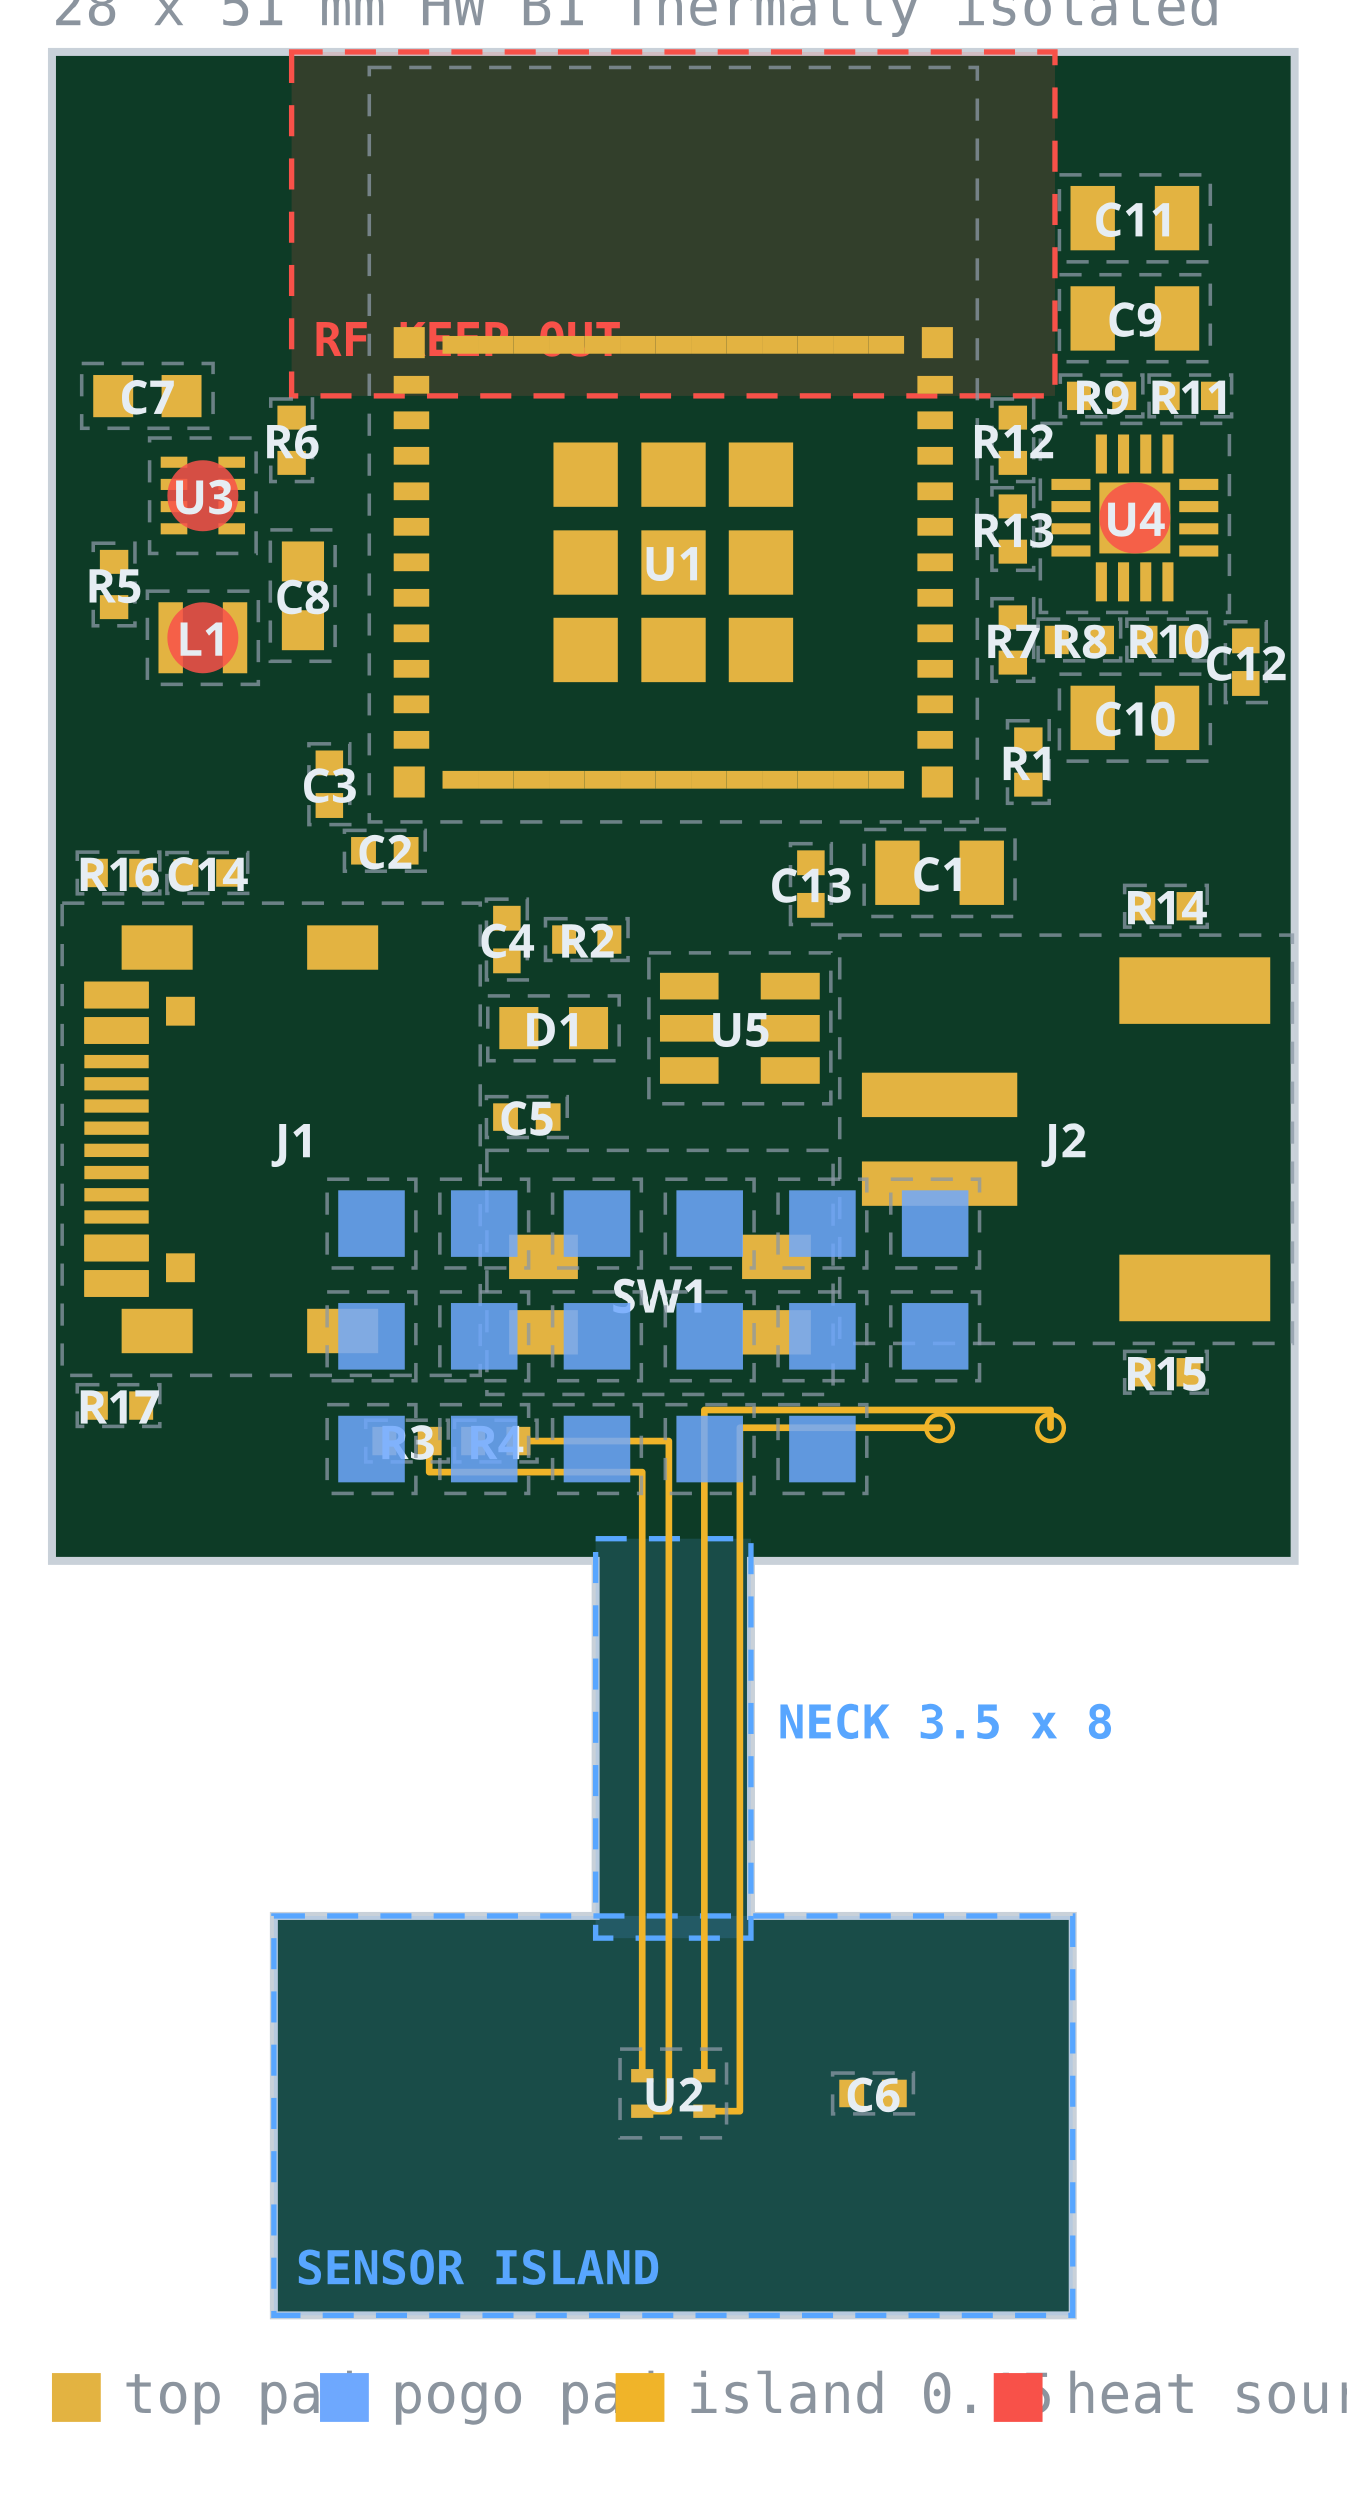
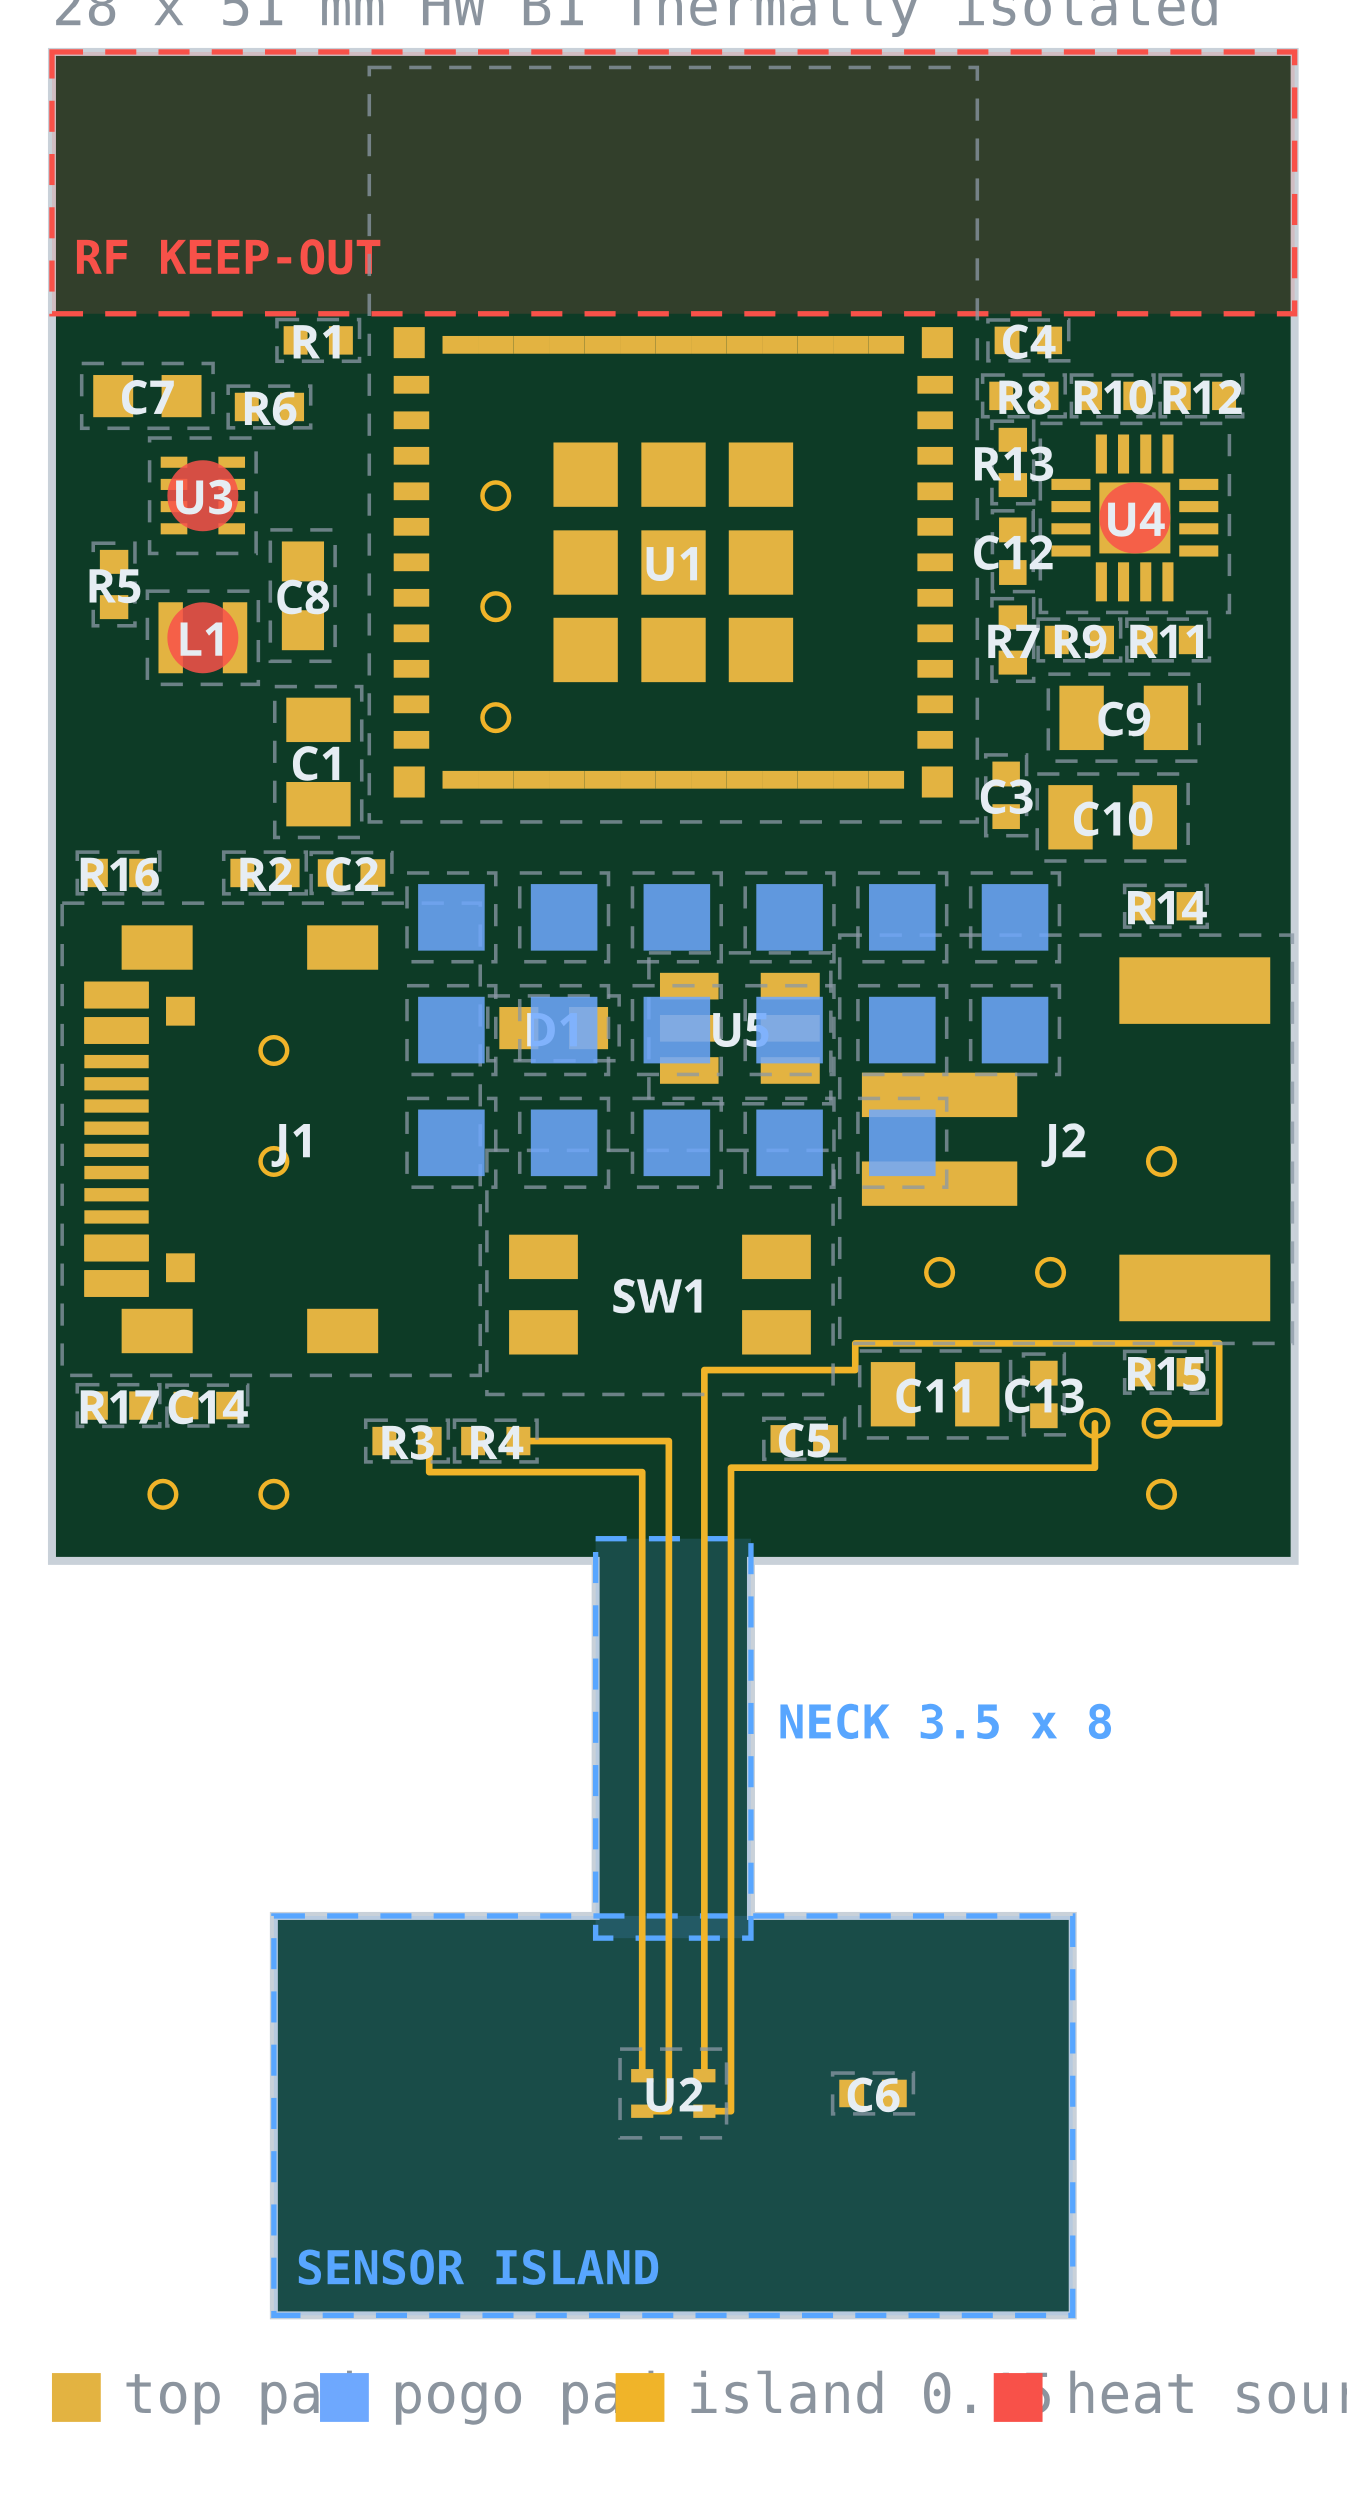
<svg xmlns="http://www.w3.org/2000/svg" viewBox="0 0 30.33 56.33" width="364" height="676" role="img" aria-label="Variant B floorplan">
  <style>
.outline{fill:#0d3b26;stroke:#c9d1d9;stroke-width:.18}
.crtyd{fill:none;stroke:#8b98a5;stroke-width:.08;stroke-dasharray:.5 .4;opacity:.75}
.pad{fill:#e3b341}
.pad-b{fill:#6ea8fe;opacity:.85}
.ref{font:600 1.05px ui-sans-serif,system-ui,sans-serif;fill:#e6edf3;
     text-anchor:middle;dominant-baseline:central}
.dim{font:500 1.25px ui-monospace,ui-sans-serif,monospace;fill:#8b949e}
.tag{font:600 1.05px ui-monospace,monospace;fill:#f85149}
.tagb{font:600 1.05px ui-monospace,monospace;fill:#58a6ff}
.rf{fill:#f85149;fill-opacity:.16;stroke:#f85149;stroke-width:.12;
    stroke-dasharray:.7 .5}
.quiet{fill:#58a6ff;fill-opacity:.16;stroke:#58a6ff;stroke-width:.12;
       stroke-dasharray:.7 .5}
.trk{fill:none;stroke:#f0b429;stroke-width:.15;stroke-linecap:round;
     stroke-linejoin:round}
.via{fill:none;stroke:#f0b429;stroke-width:.1}
.hot{fill:#f85149;opacity:.85}
</style>
  <g transform="translate(1.17,1.17)">
    <polygon class="outline" points="0.00,0.00 28.00,0.00 28.00,34.00 15.75,34.00 15.75,42.00 23.00,42.00 23.00,51.00 5.00,51.00 5.00,42.00 12.25,42.00 12.25,34.00 0.00,34.00" />
-     <rect class="rf" x="5.40" y="0.00" width="17.20" height="7.75" />
-     <text class="tag" x="5.90" y="6.85" style="fill:#f85149">RF KEEP-OUT</text>
+     <rect class="rf" x="0.00" y="0.00" width="28.00" height="5.90" />
+     <text class="tag" x="0.50" y="5.00" style="fill:#f85149">RF KEEP-OUT</text>
    <rect class="quiet" x="5.00" y="42.00" width="18.00" height="9.00" />
    <rect class="quiet" x="12.25" y="33.50" width="3.50" height="9.00" />
    <text class="tagb" x="5.50" y="50.30">SENSOR ISLAND</text>
    <text class="tagb" x="16.35" y="38.00">NECK 3.5 x 8</text>
    <path class="trk" d="M 13.30 45.60 L 13.30 32.00 L 8.50 32.00 L 8.50 31.30" />
    <path class="trk" d="M 13.30 46.40 L 13.90 46.40 L 13.90 31.30 L 10.50 31.30" />
-     <path class="trk" d="M 14.70 46.40 L 15.50 46.40 L 15.50 31.00 L 20.00 31.00" />
-     <path class="trk" d="M 14.70 45.60 L 14.70 30.60 L 22.50 30.60 L 22.50 31.00" />
-     <circle class="via" cx="20.00" cy="31.00" r="0.30" />
-     <circle class="via" cx="22.50" cy="31.00" r="0.30" />
+     <path class="trk" d="M 14.70 46.40 L 15.30 46.40 L 15.30 31.90 L 23.50 31.90 L 23.50 30.90" />
+     <path class="trk" d="M 14.70 45.60 L 14.70 29.70 L 18.10 29.70 L 18.10 29.10 L 26.30 29.10 L 26.30 30.90 L 24.90 30.90" />
+     <circle class="via" cx="23.50" cy="30.90" r="0.30" />
+     <circle class="via" cx="24.90" cy="30.90" r="0.30" />
+     <circle class="via" cx="10.00" cy="10.00" r="0.30" />
+     <circle class="via" cx="10.00" cy="12.50" r="0.30" />
+     <circle class="via" cx="10.00" cy="15.00" r="0.30" />
+     <circle class="via" cx="5.00" cy="22.50" r="0.30" />
+     <circle class="via" cx="5.00" cy="25.00" r="0.30" />
+     <circle class="via" cx="25.00" cy="25.00" r="0.30" />
+     <circle class="via" cx="20.00" cy="27.50" r="0.30" />
+     <circle class="via" cx="22.50" cy="27.50" r="0.30" />
+     <circle class="via" cx="2.50" cy="32.50" r="0.30" />
+     <circle class="via" cx="5.00" cy="32.50" r="0.30" />
+     <circle class="via" cx="25.00" cy="32.50" r="0.30" />
    <rect class="crtyd" x="7.15" y="0.35" width="13.70" height="17.00" />
    <rect class="pad" x="7.70" y="7.30" width="0.80" height="0.40" />
    <rect class="pad" x="7.70" y="8.10" width="0.80" height="0.40" />
    <rect class="pad" x="7.70" y="8.90" width="0.80" height="0.40" />
    <rect class="pad" x="7.70" y="9.70" width="0.80" height="0.40" />
    <rect class="pad" x="7.70" y="10.50" width="0.80" height="0.40" />
    <rect class="pad" x="7.70" y="11.30" width="0.80" height="0.40" />
    <rect class="pad" x="7.70" y="12.10" width="0.80" height="0.40" />
    <rect class="pad" x="7.70" y="12.90" width="0.80" height="0.40" />
    <rect class="pad" x="7.70" y="13.70" width="0.80" height="0.40" />
    <rect class="pad" x="7.70" y="14.50" width="0.80" height="0.40" />
    <rect class="pad" x="7.70" y="15.30" width="0.80" height="0.40" />
    <rect class="pad" x="8.80" y="16.20" width="0.80" height="0.40" />
    <rect class="pad" x="9.60" y="16.20" width="0.80" height="0.40" />
    <rect class="pad" x="10.40" y="16.20" width="0.80" height="0.40" />
    <rect class="pad" x="11.20" y="16.20" width="0.80" height="0.40" />
    <rect class="pad" x="12.00" y="16.20" width="0.80" height="0.40" />
    <rect class="pad" x="12.80" y="16.20" width="0.80" height="0.40" />
    <rect class="pad" x="13.60" y="16.20" width="0.80" height="0.40" />
    <rect class="pad" x="14.40" y="16.20" width="0.80" height="0.40" />
    <rect class="pad" x="15.20" y="16.20" width="0.80" height="0.40" />
    <rect class="pad" x="16.00" y="16.20" width="0.80" height="0.40" />
    <rect class="pad" x="16.80" y="16.20" width="0.80" height="0.40" />
    <rect class="pad" x="17.60" y="16.20" width="0.80" height="0.40" />
    <rect class="pad" x="18.40" y="16.20" width="0.80" height="0.40" />
    <rect class="pad" x="19.50" y="15.30" width="0.80" height="0.40" />
    <rect class="pad" x="19.50" y="14.50" width="0.80" height="0.40" />
    <rect class="pad" x="19.50" y="13.70" width="0.80" height="0.40" />
    <rect class="pad" x="19.50" y="12.90" width="0.80" height="0.40" />
    <rect class="pad" x="19.50" y="12.10" width="0.80" height="0.40" />
    <rect class="pad" x="19.50" y="11.30" width="0.80" height="0.40" />
    <rect class="pad" x="19.50" y="10.50" width="0.80" height="0.40" />
    <rect class="pad" x="19.50" y="9.70" width="0.80" height="0.40" />
    <rect class="pad" x="19.50" y="8.90" width="0.80" height="0.40" />
    <rect class="pad" x="19.50" y="8.10" width="0.80" height="0.40" />
    <rect class="pad" x="19.50" y="7.30" width="0.80" height="0.40" />
    <rect class="pad" x="18.40" y="6.40" width="0.80" height="0.40" />
    <rect class="pad" x="17.60" y="6.40" width="0.80" height="0.40" />
    <rect class="pad" x="16.80" y="6.40" width="0.80" height="0.40" />
    <rect class="pad" x="16.00" y="6.40" width="0.80" height="0.40" />
    <rect class="pad" x="15.20" y="6.40" width="0.80" height="0.40" />
    <rect class="pad" x="14.40" y="6.40" width="0.80" height="0.40" />
    <rect class="pad" x="13.60" y="6.40" width="0.80" height="0.40" />
    <rect class="pad" x="12.80" y="6.40" width="0.80" height="0.40" />
    <rect class="pad" x="12.00" y="6.40" width="0.80" height="0.40" />
    <rect class="pad" x="11.20" y="6.40" width="0.80" height="0.40" />
    <rect class="pad" x="10.40" y="6.40" width="0.80" height="0.40" />
    <rect class="pad" x="9.60" y="6.40" width="0.80" height="0.40" />
    <rect class="pad" x="8.80" y="6.40" width="0.80" height="0.40" />
    <rect class="pad" x="11.30" y="8.80" width="1.45" height="1.45" />
    <rect class="pad" x="11.30" y="10.78" width="1.45" height="1.45" />
    <rect class="pad" x="11.30" y="12.75" width="1.45" height="1.45" />
    <rect class="pad" x="13.28" y="8.80" width="1.45" height="1.45" />
    <rect class="pad" x="13.28" y="10.78" width="1.45" height="1.45" />
    <rect class="pad" x="13.28" y="12.75" width="1.45" height="1.45" />
    <rect class="pad" x="15.25" y="8.80" width="1.45" height="1.45" />
    <rect class="pad" x="15.25" y="10.78" width="1.45" height="1.45" />
    <rect class="pad" x="15.25" y="12.75" width="1.45" height="1.45" />
    <rect class="pad" x="19.60" y="6.20" width="0.70" height="0.70" />
    <rect class="pad" x="19.60" y="16.10" width="0.70" height="0.70" />
    <rect class="pad" x="7.70" y="16.10" width="0.70" height="0.70" />
    <rect class="pad" x="7.70" y="6.20" width="0.70" height="0.70" />
    <text class="ref" x="14.00" y="11.50">U1</text>
    <rect class="crtyd" x="0.23" y="19.18" width="9.42" height="10.64" />
    <rect class="pad" x="2.57" y="27.07" width="0.65" height="0.65" />
    <rect class="pad" x="2.57" y="21.29" width="0.65" height="0.65" />
    <rect class="pad" x="0.73" y="27.45" width="1.45" height="0.60" />
    <rect class="pad" x="0.73" y="26.65" width="1.45" height="0.60" />
    <rect class="pad" x="0.73" y="25.60" width="1.45" height="0.30" />
    <rect class="pad" x="0.73" y="24.60" width="1.45" height="0.30" />
    <rect class="pad" x="0.73" y="24.10" width="1.45" height="0.30" />
    <rect class="pad" x="0.73" y="23.10" width="1.45" height="0.30" />
    <rect class="pad" x="0.73" y="21.75" width="1.45" height="0.60" />
    <rect class="pad" x="0.73" y="20.95" width="1.45" height="0.60" />
    <rect class="pad" x="0.73" y="20.95" width="1.45" height="0.60" />
    <rect class="pad" x="0.73" y="21.75" width="1.45" height="0.60" />
    <rect class="pad" x="0.73" y="22.60" width="1.45" height="0.30" />
    <rect class="pad" x="0.73" y="23.60" width="1.45" height="0.30" />
    <rect class="pad" x="0.73" y="25.10" width="1.45" height="0.30" />
    <rect class="pad" x="0.73" y="26.10" width="1.45" height="0.30" />
    <rect class="pad" x="0.73" y="26.65" width="1.45" height="0.60" />
    <rect class="pad" x="0.73" y="27.45" width="1.45" height="0.60" />
    <rect class="pad" x="1.57" y="28.32" width="1.60" height="1.00" />
    <rect class="pad" x="5.75" y="28.32" width="1.60" height="1.00" />
    <rect class="pad" x="1.57" y="19.68" width="1.60" height="1.00" />
    <rect class="pad" x="5.75" y="19.68" width="1.60" height="1.00" />
    <text class="ref" x="5.50" y="24.50">J1</text>
    <rect class="crtyd" x="17.75" y="19.90" width="10.20" height="9.20" />
    <rect class="pad" x="18.25" y="25.00" width="3.50" height="1.00" />
    <rect class="pad" x="18.25" y="23.00" width="3.50" height="1.00" />
    <rect class="pad" x="24.05" y="27.10" width="3.40" height="1.50" />
    <rect class="pad" x="24.05" y="20.40" width="3.40" height="1.50" />
    <text class="ref" x="22.85" y="24.50">J2</text>
    <rect class="crtyd" x="22.27" y="8.37" width="4.26" height="4.26" />
    <rect class="pad" x="23.68" y="9.78" width="0.64" height="0.64" />
    <rect class="pad" x="23.68" y="10.58" width="0.64" height="0.64" />
    <rect class="pad" x="24.48" y="9.78" width="0.64" height="0.64" />
    <rect class="pad" x="24.48" y="10.58" width="0.64" height="0.64" />
    <rect class="pad" x="22.52" y="9.62" width="0.88" height="0.25" />
    <rect class="pad" x="22.52" y="10.12" width="0.88" height="0.25" />
    <rect class="pad" x="22.52" y="10.62" width="0.88" height="0.25" />
    <rect class="pad" x="22.52" y="11.12" width="0.88" height="0.25" />
    <rect class="pad" x="23.52" y="11.50" width="0.25" height="0.88" />
    <rect class="pad" x="24.02" y="11.50" width="0.25" height="0.88" />
    <rect class="pad" x="24.52" y="11.50" width="0.25" height="0.88" />
    <rect class="pad" x="25.02" y="11.50" width="0.25" height="0.88" />
    <rect class="pad" x="25.40" y="11.12" width="0.88" height="0.25" />
    <rect class="pad" x="25.40" y="10.62" width="0.88" height="0.25" />
    <rect class="pad" x="25.40" y="10.12" width="0.88" height="0.25" />
    <rect class="pad" x="25.40" y="9.62" width="0.88" height="0.25" />
    <rect class="pad" x="25.02" y="8.62" width="0.25" height="0.88" />
    <rect class="pad" x="24.52" y="8.62" width="0.25" height="0.88" />
    <rect class="pad" x="24.02" y="8.62" width="0.25" height="0.88" />
    <rect class="pad" x="23.52" y="8.62" width="0.25" height="0.88" />
    <rect class="pad" x="23.60" y="9.70" width="1.60" height="1.60" />
    <circle class="hot" cx="24.40" cy="10.50" r="0.8" />
    <text class="ref" x="24.40" y="10.50">U4</text>
    <rect class="crtyd" x="2.20" y="8.70" width="2.40" height="2.60" />
    <rect class="pad" x="2.45" y="9.12" width="0.60" height="0.25" />
    <rect class="pad" x="2.45" y="9.62" width="0.60" height="0.25" />
    <rect class="pad" x="2.45" y="10.12" width="0.60" height="0.25" />
    <rect class="pad" x="2.45" y="10.62" width="0.60" height="0.25" />
    <rect class="pad" x="3.75" y="10.62" width="0.60" height="0.25" />
    <rect class="pad" x="3.75" y="10.12" width="0.60" height="0.25" />
    <rect class="pad" x="3.75" y="9.62" width="0.60" height="0.25" />
    <rect class="pad" x="3.75" y="9.12" width="0.60" height="0.25" />
    <circle class="hot" cx="3.40" cy="10.00" r="0.8" />
    <text class="ref" x="3.40" y="10.00">U3</text>
    <rect class="crtyd" x="2.15" y="12.15" width="2.50" height="2.10" />
    <rect class="pad" x="2.40" y="12.40" width="0.55" height="1.60" />
    <rect class="pad" x="3.85" y="12.40" width="0.55" height="1.60" />
    <circle class="hot" cx="3.40" cy="13.20" r="0.8" />
    <text class="ref" x="3.40" y="13.20">L1</text>
    <rect class="crtyd" x="13.45" y="20.30" width="4.10" height="3.40" />
    <rect class="pad" x="13.70" y="20.75" width="1.32" height="0.60" />
    <rect class="pad" x="13.70" y="21.70" width="1.32" height="0.60" />
    <rect class="pad" x="13.70" y="22.65" width="1.32" height="0.60" />
    <rect class="pad" x="15.97" y="22.65" width="1.33" height="0.60" />
    <rect class="pad" x="15.97" y="21.70" width="1.33" height="0.60" />
    <rect class="pad" x="15.97" y="20.75" width="1.33" height="0.60" />
    <text class="ref" x="15.50" y="22.00">U5</text>
    <rect class="crtyd" x="9.80" y="24.75" width="7.80" height="5.50" />
    <rect class="pad" x="10.30" y="26.65" width="1.55" height="1.00" />
    <rect class="pad" x="15.55" y="26.65" width="1.55" height="1.00" />
    <rect class="pad" x="10.30" y="28.35" width="1.55" height="1.00" />
    <rect class="pad" x="15.55" y="28.35" width="1.55" height="1.00" />
    <text class="ref" x="13.70" y="28.00">SW1</text>
    <rect class="crtyd" x="9.82" y="21.27" width="2.96" height="1.46" />
    <rect class="pad" x="10.08" y="21.52" width="0.88" height="0.95" />
    <rect class="pad" x="11.65" y="21.52" width="0.88" height="0.95" />
    <text class="ref" x="11.30" y="22.00">D1</text>
    <rect class="crtyd" x="7.07" y="30.83" width="1.86" height="0.94" />
    <rect class="pad" x="7.22" y="30.98" width="0.54" height="0.64" />
    <rect class="pad" x="8.24" y="30.98" width="0.54" height="0.64" />
    <text class="ref" x="8.00" y="31.30">R3</text>
    <rect class="crtyd" x="9.07" y="30.83" width="1.86" height="0.94" />
    <rect class="pad" x="9.22" y="30.98" width="0.54" height="0.64" />
    <rect class="pad" x="10.24" y="30.98" width="0.54" height="0.64" />
    <text class="ref" x="10.00" y="31.30">R4</text>
    <rect class="crtyd" x="12.80" y="45.00" width="2.40" height="2.00" />
    <rect class="pad" x="13.05" y="45.45" width="0.50" height="0.30" />
    <rect class="pad" x="13.05" y="46.25" width="0.50" height="0.30" />
    <rect class="pad" x="14.45" y="46.25" width="0.50" height="0.30" />
    <rect class="pad" x="14.45" y="45.45" width="0.50" height="0.30" />
    <text class="ref" x="14.00" y="46.00">U2</text>
    <rect class="crtyd" x="17.59" y="45.54" width="1.82" height="0.92" />
    <rect class="pad" x="17.74" y="45.69" width="0.56" height="0.62" />
    <rect class="pad" x="18.70" y="45.69" width="0.56" height="0.62" />
    <text class="ref" x="18.50" y="46.00">C6</text>
-     <rect class="crtyd" x="6.20" y="25.40" width="2.00" height="2.00" />
-     <rect class="pad-b" x="6.45" y="25.65" width="1.50" height="1.50" />
-     <rect class="crtyd" x="8.74" y="25.40" width="2.00" height="2.00" />
-     <rect class="pad-b" x="8.99" y="25.65" width="1.50" height="1.50" />
-     <rect class="crtyd" x="11.28" y="25.40" width="2.00" height="2.00" />
-     <rect class="pad-b" x="11.53" y="25.65" width="1.50" height="1.50" />
-     <rect class="crtyd" x="13.82" y="25.40" width="2.00" height="2.00" />
-     <rect class="pad-b" x="14.07" y="25.65" width="1.50" height="1.50" />
-     <rect class="crtyd" x="16.36" y="25.40" width="2.00" height="2.00" />
-     <rect class="pad-b" x="16.61" y="25.65" width="1.50" height="1.50" />
-     <rect class="crtyd" x="18.90" y="25.40" width="2.00" height="2.00" />
-     <rect class="pad-b" x="19.15" y="25.65" width="1.50" height="1.50" />
-     <rect class="crtyd" x="6.20" y="27.94" width="2.00" height="2.00" />
-     <rect class="pad-b" x="6.45" y="28.19" width="1.50" height="1.50" />
-     <rect class="crtyd" x="8.74" y="27.94" width="2.00" height="2.00" />
-     <rect class="pad-b" x="8.99" y="28.19" width="1.50" height="1.50" />
-     <rect class="crtyd" x="11.28" y="27.94" width="2.00" height="2.00" />
-     <rect class="pad-b" x="11.53" y="28.19" width="1.50" height="1.50" />
-     <rect class="crtyd" x="13.82" y="27.94" width="2.00" height="2.00" />
-     <rect class="pad-b" x="14.07" y="28.19" width="1.50" height="1.50" />
-     <rect class="crtyd" x="16.36" y="27.94" width="2.00" height="2.00" />
-     <rect class="pad-b" x="16.61" y="28.19" width="1.50" height="1.50" />
-     <rect class="crtyd" x="18.90" y="27.94" width="2.00" height="2.00" />
-     <rect class="pad-b" x="19.15" y="28.19" width="1.50" height="1.50" />
-     <rect class="crtyd" x="6.20" y="30.48" width="2.00" height="2.00" />
-     <rect class="pad-b" x="6.45" y="30.73" width="1.50" height="1.50" />
-     <rect class="crtyd" x="8.74" y="30.48" width="2.00" height="2.00" />
-     <rect class="pad-b" x="8.99" y="30.73" width="1.50" height="1.50" />
-     <rect class="crtyd" x="11.28" y="30.48" width="2.00" height="2.00" />
-     <rect class="pad-b" x="11.53" y="30.73" width="1.50" height="1.50" />
-     <rect class="crtyd" x="13.82" y="30.48" width="2.00" height="2.00" />
-     <rect class="pad-b" x="14.07" y="30.73" width="1.50" height="1.50" />
-     <rect class="crtyd" x="16.36" y="30.48" width="2.00" height="2.00" />
-     <rect class="pad-b" x="16.61" y="30.73" width="1.50" height="1.50" />
-     <rect class="crtyd" x="18.30" y="17.52" width="3.40" height="1.96" />
-     <rect class="pad" x="18.55" y="17.77" width="1.00" height="1.45" />
-     <rect class="pad" x="20.45" y="17.77" width="1.00" height="1.45" />
-     <text class="ref" x="20.00" y="18.50">C1</text>
-     <rect class="crtyd" x="6.59" y="17.54" width="1.82" height="0.92" />
-     <rect class="pad" x="6.74" y="17.69" width="0.56" height="0.62" />
-     <rect class="pad" x="7.70" y="17.69" width="0.56" height="0.62" />
-     <text class="ref" x="7.50" y="18.00">C2</text>
-     <rect class="crtyd" x="5.79" y="15.59" width="0.92" height="1.82" />
-     <rect class="pad" x="5.94" y="16.70" width="0.62" height="0.56" />
-     <rect class="pad" x="5.94" y="15.74" width="0.62" height="0.56" />
-     <text class="ref" x="6.25" y="16.50">C3</text>
-     <rect class="crtyd" x="21.53" y="15.07" width="0.94" height="1.86" />
-     <rect class="pad" x="21.68" y="16.24" width="0.64" height="0.54" />
-     <rect class="pad" x="21.68" y="15.22" width="0.64" height="0.54" />
-     <text class="ref" x="22.00" y="16.00">R1</text>
-     <rect class="crtyd" x="9.79" y="19.09" width="0.92" height="1.82" />
-     <rect class="pad" x="9.94" y="20.20" width="0.62" height="0.56" />
-     <rect class="pad" x="9.94" y="19.24" width="0.62" height="0.56" />
-     <text class="ref" x="10.25" y="20.00">C4</text>
-     <rect class="crtyd" x="9.79" y="23.54" width="1.82" height="0.92" />
-     <rect class="pad" x="9.94" y="23.69" width="0.56" height="0.62" />
-     <rect class="pad" x="10.90" y="23.69" width="0.56" height="0.62" />
-     <text class="ref" x="10.70" y="24.00">C5</text>
-     <rect class="crtyd" x="11.12" y="19.53" width="1.86" height="0.94" />
-     <rect class="pad" x="11.27" y="19.68" width="0.54" height="0.64" />
-     <rect class="pad" x="12.29" y="19.68" width="0.54" height="0.64" />
-     <text class="ref" x="12.05" y="20.00">R2</text>
+     <rect class="crtyd" x="8.00" y="18.50" width="2.00" height="2.00" />
+     <rect class="pad-b" x="8.25" y="18.75" width="1.50" height="1.50" />
+     <rect class="crtyd" x="10.54" y="18.50" width="2.00" height="2.00" />
+     <rect class="pad-b" x="10.79" y="18.75" width="1.50" height="1.50" />
+     <rect class="crtyd" x="13.08" y="18.50" width="2.00" height="2.00" />
+     <rect class="pad-b" x="13.33" y="18.75" width="1.50" height="1.50" />
+     <rect class="crtyd" x="15.62" y="18.50" width="2.00" height="2.00" />
+     <rect class="pad-b" x="15.87" y="18.75" width="1.50" height="1.50" />
+     <rect class="crtyd" x="18.16" y="18.50" width="2.00" height="2.00" />
+     <rect class="pad-b" x="18.41" y="18.75" width="1.50" height="1.50" />
+     <rect class="crtyd" x="20.70" y="18.50" width="2.00" height="2.00" />
+     <rect class="pad-b" x="20.95" y="18.75" width="1.50" height="1.50" />
+     <rect class="crtyd" x="8.00" y="21.04" width="2.00" height="2.00" />
+     <rect class="pad-b" x="8.25" y="21.29" width="1.50" height="1.50" />
+     <rect class="crtyd" x="10.54" y="21.04" width="2.00" height="2.00" />
+     <rect class="pad-b" x="10.79" y="21.29" width="1.50" height="1.50" />
+     <rect class="crtyd" x="13.08" y="21.04" width="2.00" height="2.00" />
+     <rect class="pad-b" x="13.33" y="21.29" width="1.50" height="1.50" />
+     <rect class="crtyd" x="15.62" y="21.04" width="2.00" height="2.00" />
+     <rect class="pad-b" x="15.87" y="21.29" width="1.50" height="1.50" />
+     <rect class="crtyd" x="18.16" y="21.04" width="2.00" height="2.00" />
+     <rect class="pad-b" x="18.41" y="21.29" width="1.50" height="1.50" />
+     <rect class="crtyd" x="20.70" y="21.04" width="2.00" height="2.00" />
+     <rect class="pad-b" x="20.95" y="21.29" width="1.50" height="1.50" />
+     <rect class="crtyd" x="8.00" y="23.58" width="2.00" height="2.00" />
+     <rect class="pad-b" x="8.25" y="23.83" width="1.50" height="1.50" />
+     <rect class="crtyd" x="10.54" y="23.58" width="2.00" height="2.00" />
+     <rect class="pad-b" x="10.79" y="23.83" width="1.50" height="1.50" />
+     <rect class="crtyd" x="13.08" y="23.58" width="2.00" height="2.00" />
+     <rect class="pad-b" x="13.33" y="23.83" width="1.50" height="1.50" />
+     <rect class="crtyd" x="15.62" y="23.58" width="2.00" height="2.00" />
+     <rect class="pad-b" x="15.87" y="23.83" width="1.50" height="1.50" />
+     <rect class="crtyd" x="18.16" y="23.58" width="2.00" height="2.00" />
+     <rect class="pad-b" x="18.41" y="23.83" width="1.50" height="1.50" />
+     <rect class="crtyd" x="5.02" y="14.30" width="1.96" height="3.40" />
+     <rect class="pad" x="5.28" y="16.45" width="1.45" height="1.00" />
+     <rect class="pad" x="5.28" y="14.55" width="1.45" height="1.00" />
+     <text class="ref" x="6.00" y="16.00">C1</text>
+     <rect class="crtyd" x="5.84" y="18.04" width="1.82" height="0.92" />
+     <rect class="pad" x="5.99" y="18.19" width="0.56" height="0.62" />
+     <rect class="pad" x="6.95" y="18.19" width="0.56" height="0.62" />
+     <text class="ref" x="6.75" y="18.50">C2</text>
+     <rect class="crtyd" x="21.04" y="15.84" width="0.92" height="1.82" />
+     <rect class="pad" x="21.19" y="16.95" width="0.62" height="0.56" />
+     <rect class="pad" x="21.19" y="15.99" width="0.62" height="0.56" />
+     <text class="ref" x="21.50" y="16.75">C3</text>
+     <rect class="crtyd" x="5.07" y="6.03" width="1.86" height="0.94" />
+     <rect class="pad" x="5.22" y="6.18" width="0.54" height="0.64" />
+     <rect class="pad" x="6.24" y="6.18" width="0.54" height="0.64" />
+     <text class="ref" x="6.00" y="6.50">R1</text>
+     <rect class="crtyd" x="21.09" y="6.04" width="1.82" height="0.92" />
+     <rect class="pad" x="21.24" y="6.19" width="0.56" height="0.62" />
+     <rect class="pad" x="22.20" y="6.19" width="0.56" height="0.62" />
+     <text class="ref" x="22.00" y="6.50">C4</text>
+     <rect class="crtyd" x="16.04" y="30.79" width="1.82" height="0.92" />
+     <rect class="pad" x="16.19" y="30.94" width="0.56" height="0.62" />
+     <rect class="pad" x="17.15" y="30.94" width="0.56" height="0.62" />
+     <text class="ref" x="16.95" y="31.25">C5</text>
+     <rect class="crtyd" x="3.87" y="18.03" width="1.86" height="0.94" />
+     <rect class="pad" x="4.02" y="18.18" width="0.54" height="0.64" />
+     <rect class="pad" x="5.04" y="18.18" width="0.54" height="0.64" />
+     <text class="ref" x="4.80" y="18.50">R2</text>
    <rect class="crtyd" x="0.67" y="7.02" width="2.96" height="1.46" />
    <rect class="pad" x="0.93" y="7.28" width="0.90" height="0.95" />
    <rect class="pad" x="2.47" y="7.28" width="0.90" height="0.95" />
    <text class="ref" x="2.15" y="7.75">C7</text>
    <rect class="crtyd" x="4.92" y="10.77" width="1.46" height="2.96" />
    <rect class="pad" x="5.18" y="12.58" width="0.95" height="0.90" />
    <rect class="pad" x="5.18" y="11.03" width="0.95" height="0.90" />
    <text class="ref" x="5.65" y="12.25">C8</text>
    <rect class="crtyd" x="0.93" y="11.07" width="0.94" height="1.86" />
    <rect class="pad" x="1.08" y="12.24" width="0.64" height="0.54" />
    <rect class="pad" x="1.08" y="11.22" width="0.64" height="0.54" />
    <text class="ref" x="1.40" y="12.00">R5</text>
-     <rect class="crtyd" x="4.93" y="7.82" width="0.94" height="1.86" />
-     <rect class="pad" x="5.08" y="8.99" width="0.64" height="0.54" />
-     <rect class="pad" x="5.08" y="7.97" width="0.64" height="0.54" />
-     <text class="ref" x="5.40" y="8.75">R6</text>
+     <rect class="crtyd" x="3.97" y="7.53" width="1.86" height="0.94" />
+     <rect class="pad" x="4.12" y="7.68" width="0.54" height="0.64" />
+     <rect class="pad" x="5.14" y="7.68" width="0.54" height="0.64" />
+     <text class="ref" x="4.90" y="8.00">R6</text>
    <rect class="crtyd" x="21.18" y="12.32" width="0.94" height="1.86" />
    <rect class="pad" x="21.33" y="13.49" width="0.64" height="0.54" />
    <rect class="pad" x="21.33" y="12.47" width="0.64" height="0.54" />
    <text class="ref" x="21.65" y="13.25">R7</text>
+     <rect class="crtyd" x="20.97" y="7.28" width="1.86" height="0.94" />
+     <rect class="pad" x="21.12" y="7.43" width="0.54" height="0.64" />
+     <rect class="pad" x="22.14" y="7.43" width="0.54" height="0.64" />
+     <text class="ref" x="21.90" y="7.75">R8</text>
    <rect class="crtyd" x="22.22" y="12.78" width="1.86" height="0.94" />
    <rect class="pad" x="22.37" y="12.93" width="0.54" height="0.64" />
    <rect class="pad" x="23.39" y="12.93" width="0.54" height="0.64" />
-     <text class="ref" x="23.15" y="13.25">R8</text>
-     <rect class="crtyd" x="22.72" y="7.28" width="1.86" height="0.94" />
-     <rect class="pad" x="22.87" y="7.43" width="0.54" height="0.64" />
-     <rect class="pad" x="23.89" y="7.43" width="0.54" height="0.64" />
-     <text class="ref" x="23.65" y="7.75">R9</text>
+     <text class="ref" x="23.15" y="13.25">R9</text>
+     <rect class="crtyd" x="22.97" y="7.28" width="1.86" height="0.94" />
+     <rect class="pad" x="23.12" y="7.43" width="0.54" height="0.64" />
+     <rect class="pad" x="24.14" y="7.43" width="0.54" height="0.64" />
+     <text class="ref" x="23.90" y="7.75">R10</text>
    <rect class="crtyd" x="24.22" y="12.78" width="1.86" height="0.94" />
    <rect class="pad" x="24.37" y="12.93" width="0.54" height="0.64" />
    <rect class="pad" x="25.39" y="12.93" width="0.54" height="0.64" />
-     <text class="ref" x="25.15" y="13.25">R10</text>
-     <rect class="crtyd" x="24.72" y="7.28" width="1.86" height="0.94" />
-     <rect class="pad" x="24.87" y="7.43" width="0.54" height="0.64" />
-     <rect class="pad" x="25.89" y="7.43" width="0.54" height="0.64" />
-     <text class="ref" x="25.65" y="7.75">R11</text>
-     <rect class="crtyd" x="21.18" y="7.82" width="0.94" height="1.86" />
-     <rect class="pad" x="21.33" y="8.99" width="0.64" height="0.54" />
-     <rect class="pad" x="21.33" y="7.97" width="0.64" height="0.54" />
-     <text class="ref" x="21.65" y="8.75">R12</text>
-     <rect class="crtyd" x="21.18" y="9.82" width="0.94" height="1.86" />
-     <rect class="pad" x="21.33" y="10.99" width="0.64" height="0.54" />
-     <rect class="pad" x="21.33" y="9.97" width="0.64" height="0.54" />
-     <text class="ref" x="21.65" y="10.75">R13</text>
-     <rect class="crtyd" x="22.70" y="5.02" width="3.40" height="1.96" />
-     <rect class="pad" x="22.95" y="5.28" width="1.00" height="1.45" />
-     <rect class="pad" x="24.85" y="5.28" width="1.00" height="1.45" />
-     <text class="ref" x="24.40" y="6.00">C9</text>
-     <rect class="crtyd" x="22.70" y="14.02" width="3.40" height="1.96" />
-     <rect class="pad" x="22.95" y="14.28" width="1.00" height="1.45" />
-     <rect class="pad" x="24.85" y="14.28" width="1.00" height="1.45" />
-     <text class="ref" x="24.40" y="15.00">C10</text>
-     <rect class="crtyd" x="22.70" y="2.77" width="3.40" height="1.96" />
-     <rect class="pad" x="22.95" y="3.02" width="1.00" height="1.45" />
-     <rect class="pad" x="24.85" y="3.02" width="1.00" height="1.45" />
-     <text class="ref" x="24.40" y="3.75">C11</text>
-     <rect class="crtyd" x="26.44" y="12.84" width="0.92" height="1.82" />
-     <rect class="pad" x="26.59" y="13.95" width="0.62" height="0.56" />
-     <rect class="pad" x="26.59" y="12.99" width="0.62" height="0.56" />
-     <text class="ref" x="26.90" y="13.75">C12</text>
+     <text class="ref" x="25.15" y="13.25">R11</text>
+     <rect class="crtyd" x="24.97" y="7.28" width="1.86" height="0.94" />
+     <rect class="pad" x="25.12" y="7.43" width="0.54" height="0.64" />
+     <rect class="pad" x="26.14" y="7.43" width="0.54" height="0.64" />
+     <text class="ref" x="25.90" y="7.75">R12</text>
+     <rect class="crtyd" x="21.18" y="8.32" width="0.94" height="1.86" />
+     <rect class="pad" x="21.33" y="9.49" width="0.64" height="0.54" />
+     <rect class="pad" x="21.33" y="8.47" width="0.64" height="0.54" />
+     <text class="ref" x="21.65" y="9.25">R13</text>
+     <rect class="crtyd" x="22.45" y="14.02" width="3.40" height="1.96" />
+     <rect class="pad" x="22.70" y="14.28" width="1.00" height="1.45" />
+     <rect class="pad" x="24.60" y="14.28" width="1.00" height="1.45" />
+     <text class="ref" x="24.15" y="15.00">C9</text>
+     <rect class="crtyd" x="22.20" y="16.27" width="3.40" height="1.96" />
+     <rect class="pad" x="22.45" y="16.52" width="1.00" height="1.45" />
+     <rect class="pad" x="24.35" y="16.52" width="1.00" height="1.45" />
+     <text class="ref" x="23.90" y="17.25">C10</text>
+     <rect class="crtyd" x="18.20" y="29.27" width="3.40" height="1.96" />
+     <rect class="pad" x="18.45" y="29.52" width="1.00" height="1.45" />
+     <rect class="pad" x="20.35" y="29.52" width="1.00" height="1.45" />
+     <text class="ref" x="19.90" y="30.25">C11</text>
+     <rect class="crtyd" x="21.19" y="10.34" width="0.92" height="1.82" />
+     <rect class="pad" x="21.34" y="11.45" width="0.62" height="0.56" />
+     <rect class="pad" x="21.34" y="10.49" width="0.62" height="0.56" />
+     <text class="ref" x="21.65" y="11.25">C12</text>
    <rect class="crtyd" x="0.57" y="18.03" width="1.86" height="0.94" />
    <rect class="pad" x="0.72" y="18.18" width="0.54" height="0.64" />
    <rect class="pad" x="1.74" y="18.18" width="0.54" height="0.64" />
    <text class="ref" x="1.50" y="18.50">R16</text>
    <rect class="crtyd" x="0.57" y="30.03" width="1.86" height="0.94" />
    <rect class="pad" x="0.72" y="30.18" width="0.54" height="0.64" />
    <rect class="pad" x="1.74" y="30.18" width="0.54" height="0.64" />
    <text class="ref" x="1.50" y="30.50">R17</text>
-     <rect class="crtyd" x="2.59" y="18.04" width="1.82" height="0.92" />
-     <rect class="pad" x="2.74" y="18.19" width="0.56" height="0.62" />
-     <rect class="pad" x="3.70" y="18.19" width="0.56" height="0.62" />
-     <text class="ref" x="3.50" y="18.50">C14</text>
+     <rect class="crtyd" x="2.59" y="30.04" width="1.82" height="0.92" />
+     <rect class="pad" x="2.74" y="30.19" width="0.56" height="0.62" />
+     <rect class="pad" x="3.70" y="30.19" width="0.56" height="0.62" />
+     <text class="ref" x="3.50" y="30.50">C14</text>
    <rect class="crtyd" x="24.17" y="18.78" width="1.86" height="0.94" />
    <rect class="pad" x="24.32" y="18.93" width="0.54" height="0.64" />
    <rect class="pad" x="25.34" y="18.93" width="0.54" height="0.64" />
    <text class="ref" x="25.10" y="19.25">R14</text>
    <rect class="crtyd" x="24.17" y="29.28" width="1.86" height="0.94" />
    <rect class="pad" x="24.32" y="29.43" width="0.54" height="0.64" />
    <rect class="pad" x="25.34" y="29.43" width="0.54" height="0.64" />
    <text class="ref" x="25.10" y="29.75">R15</text>
-     <rect class="crtyd" x="16.64" y="17.84" width="0.92" height="1.82" />
-     <rect class="pad" x="16.79" y="18.95" width="0.62" height="0.56" />
-     <rect class="pad" x="16.79" y="17.99" width="0.62" height="0.56" />
-     <text class="ref" x="17.10" y="18.75">C13</text>
+     <rect class="crtyd" x="21.89" y="29.34" width="0.92" height="1.82" />
+     <rect class="pad" x="22.04" y="30.45" width="0.62" height="0.56" />
+     <rect class="pad" x="22.04" y="29.49" width="0.62" height="0.56" />
+     <text class="ref" x="22.35" y="30.25">C13</text>
    <text class="dim" x="0" y="-0.6">28 x 51 mm   HW B1   Thermally isolated</text>
    <rect x="0.00" y="52.30" width="1.1" height="1.1" fill="#e3b341" />
    <text class="dim" x="1.60" y="53.20">top pad</text>
    <rect x="6.04" y="52.30" width="1.1" height="1.1" fill="#6ea8fe" />
    <text class="dim" x="7.64" y="53.20">pogo pad</text>
    <rect x="12.70" y="52.30" width="1.1" height="1.1" fill="#f0b429" />
    <text class="dim" x="14.30" y="53.20">island 0.15</text>
    <rect x="21.22" y="52.30" width="1.1" height="1.1" fill="#f85149" />
    <text class="dim" x="22.82" y="53.20">heat source</text>
  </g>
</svg>
